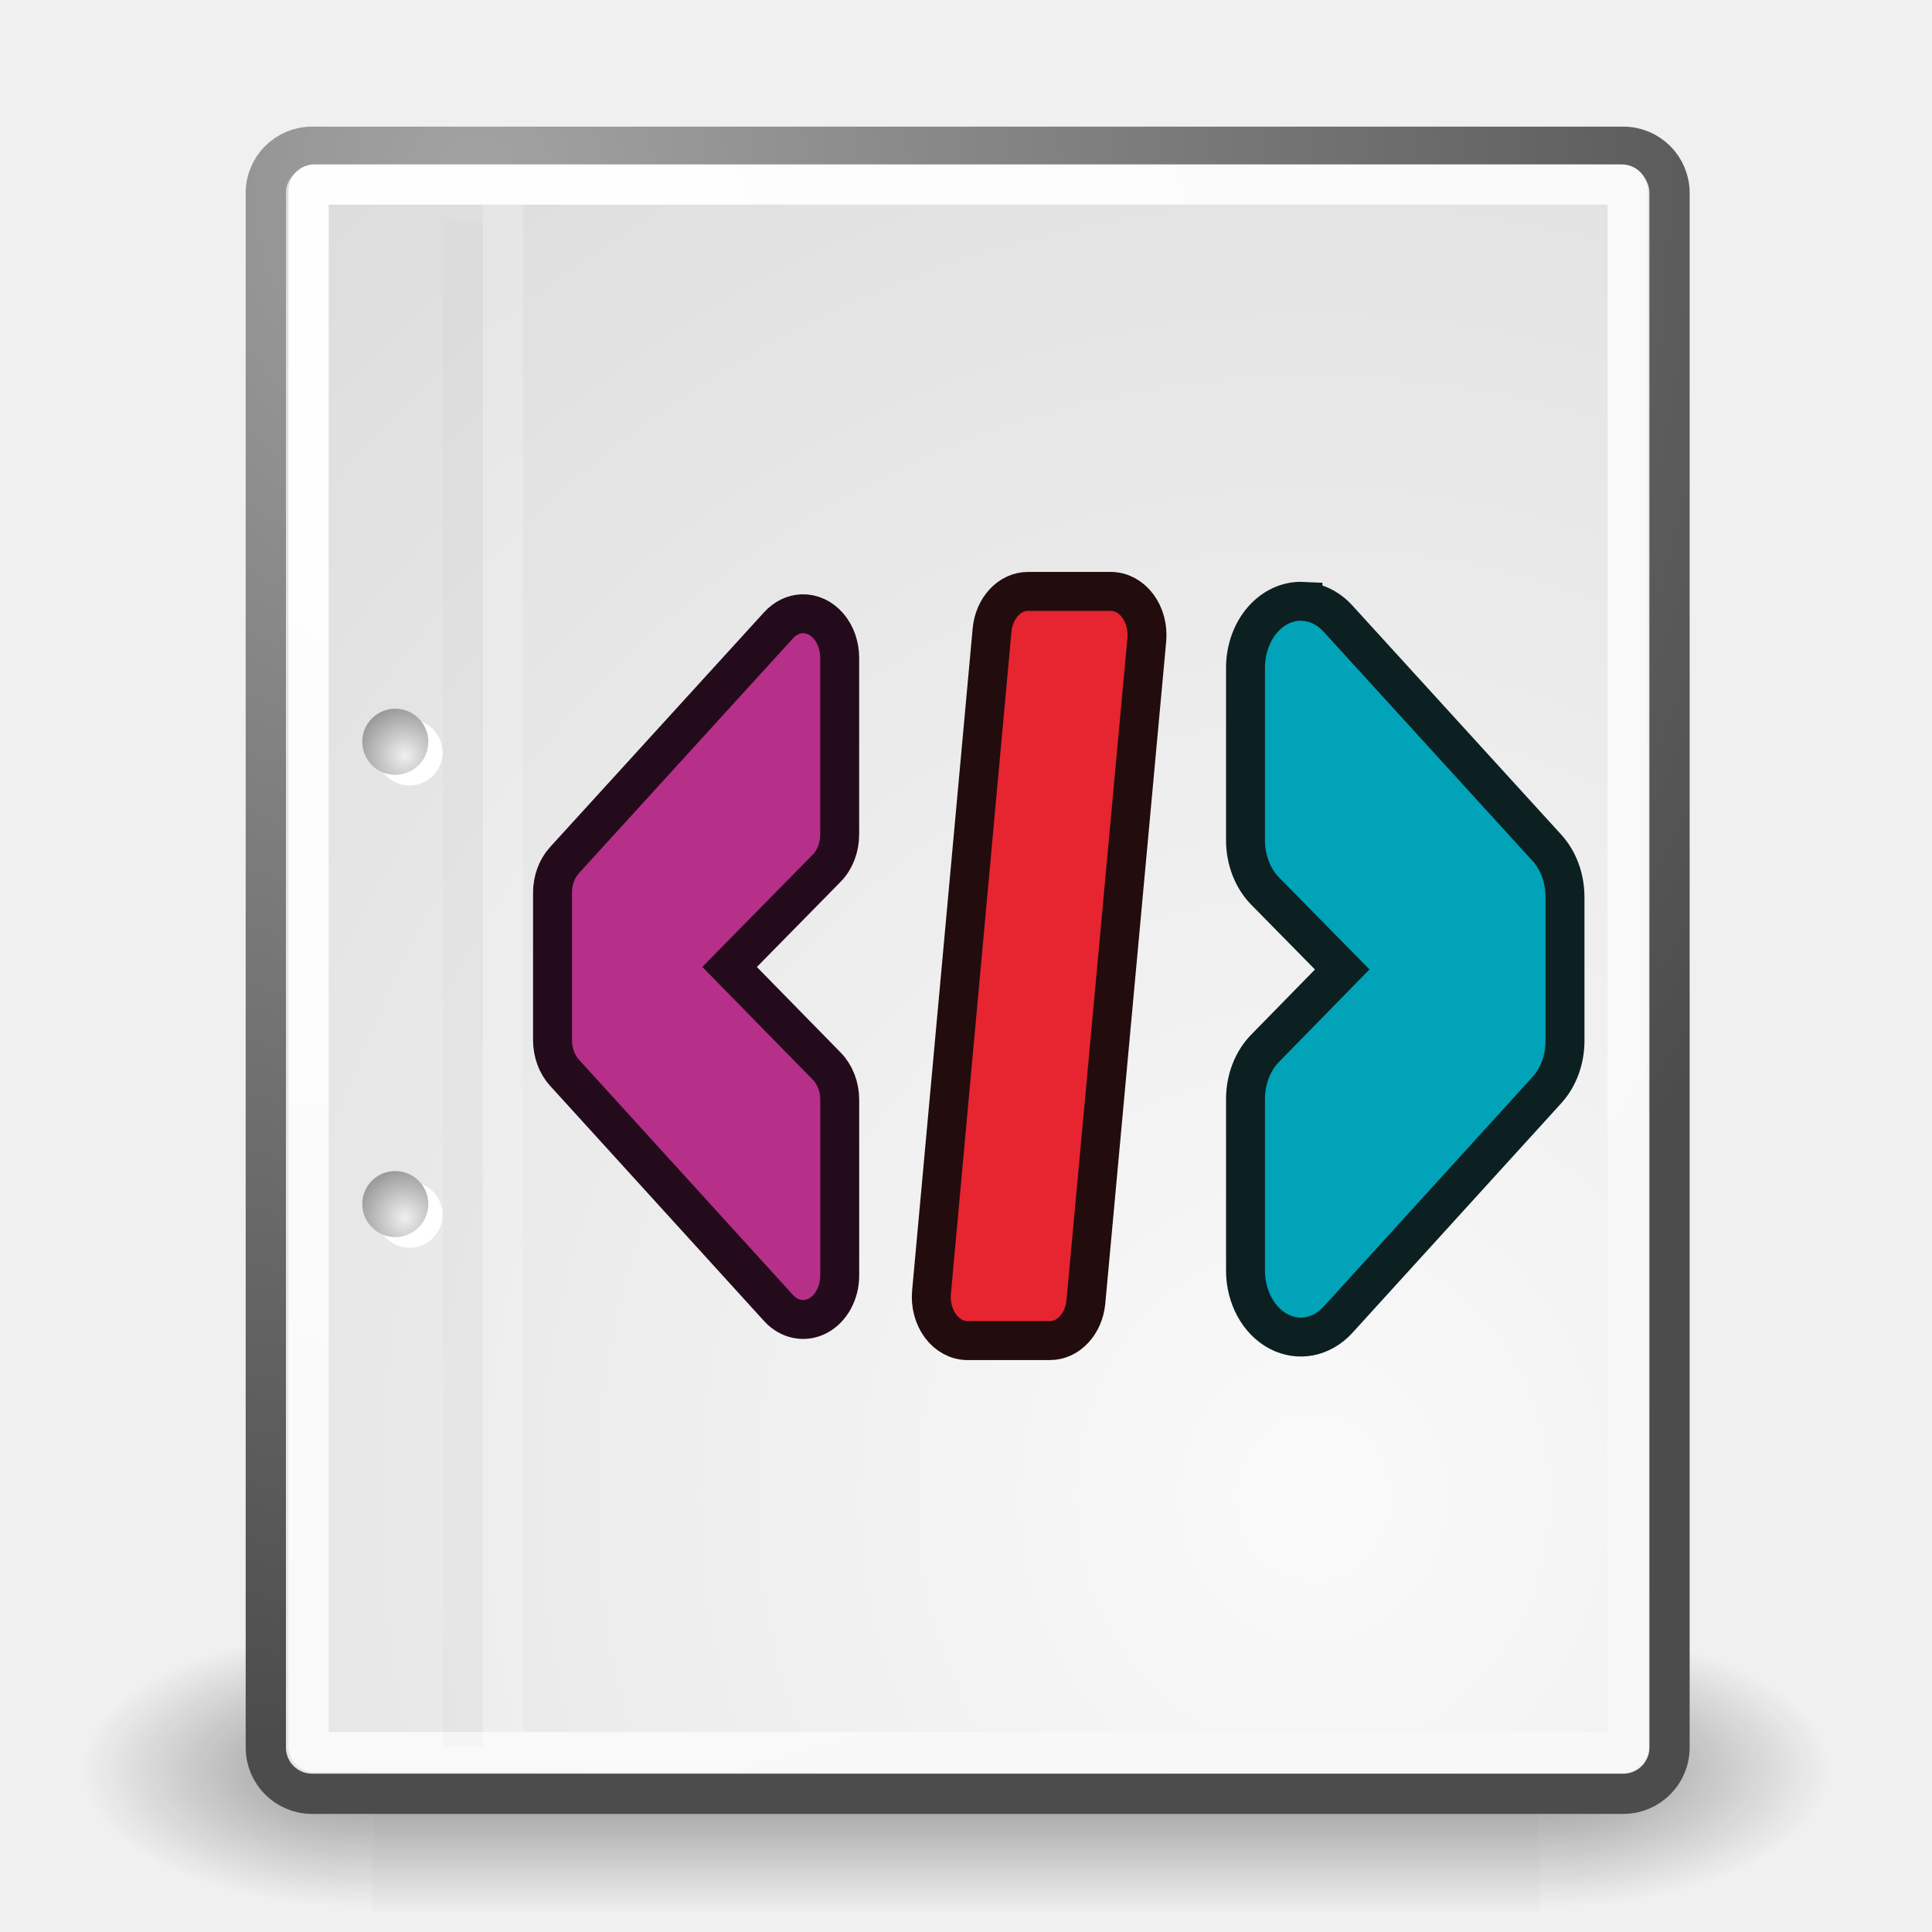
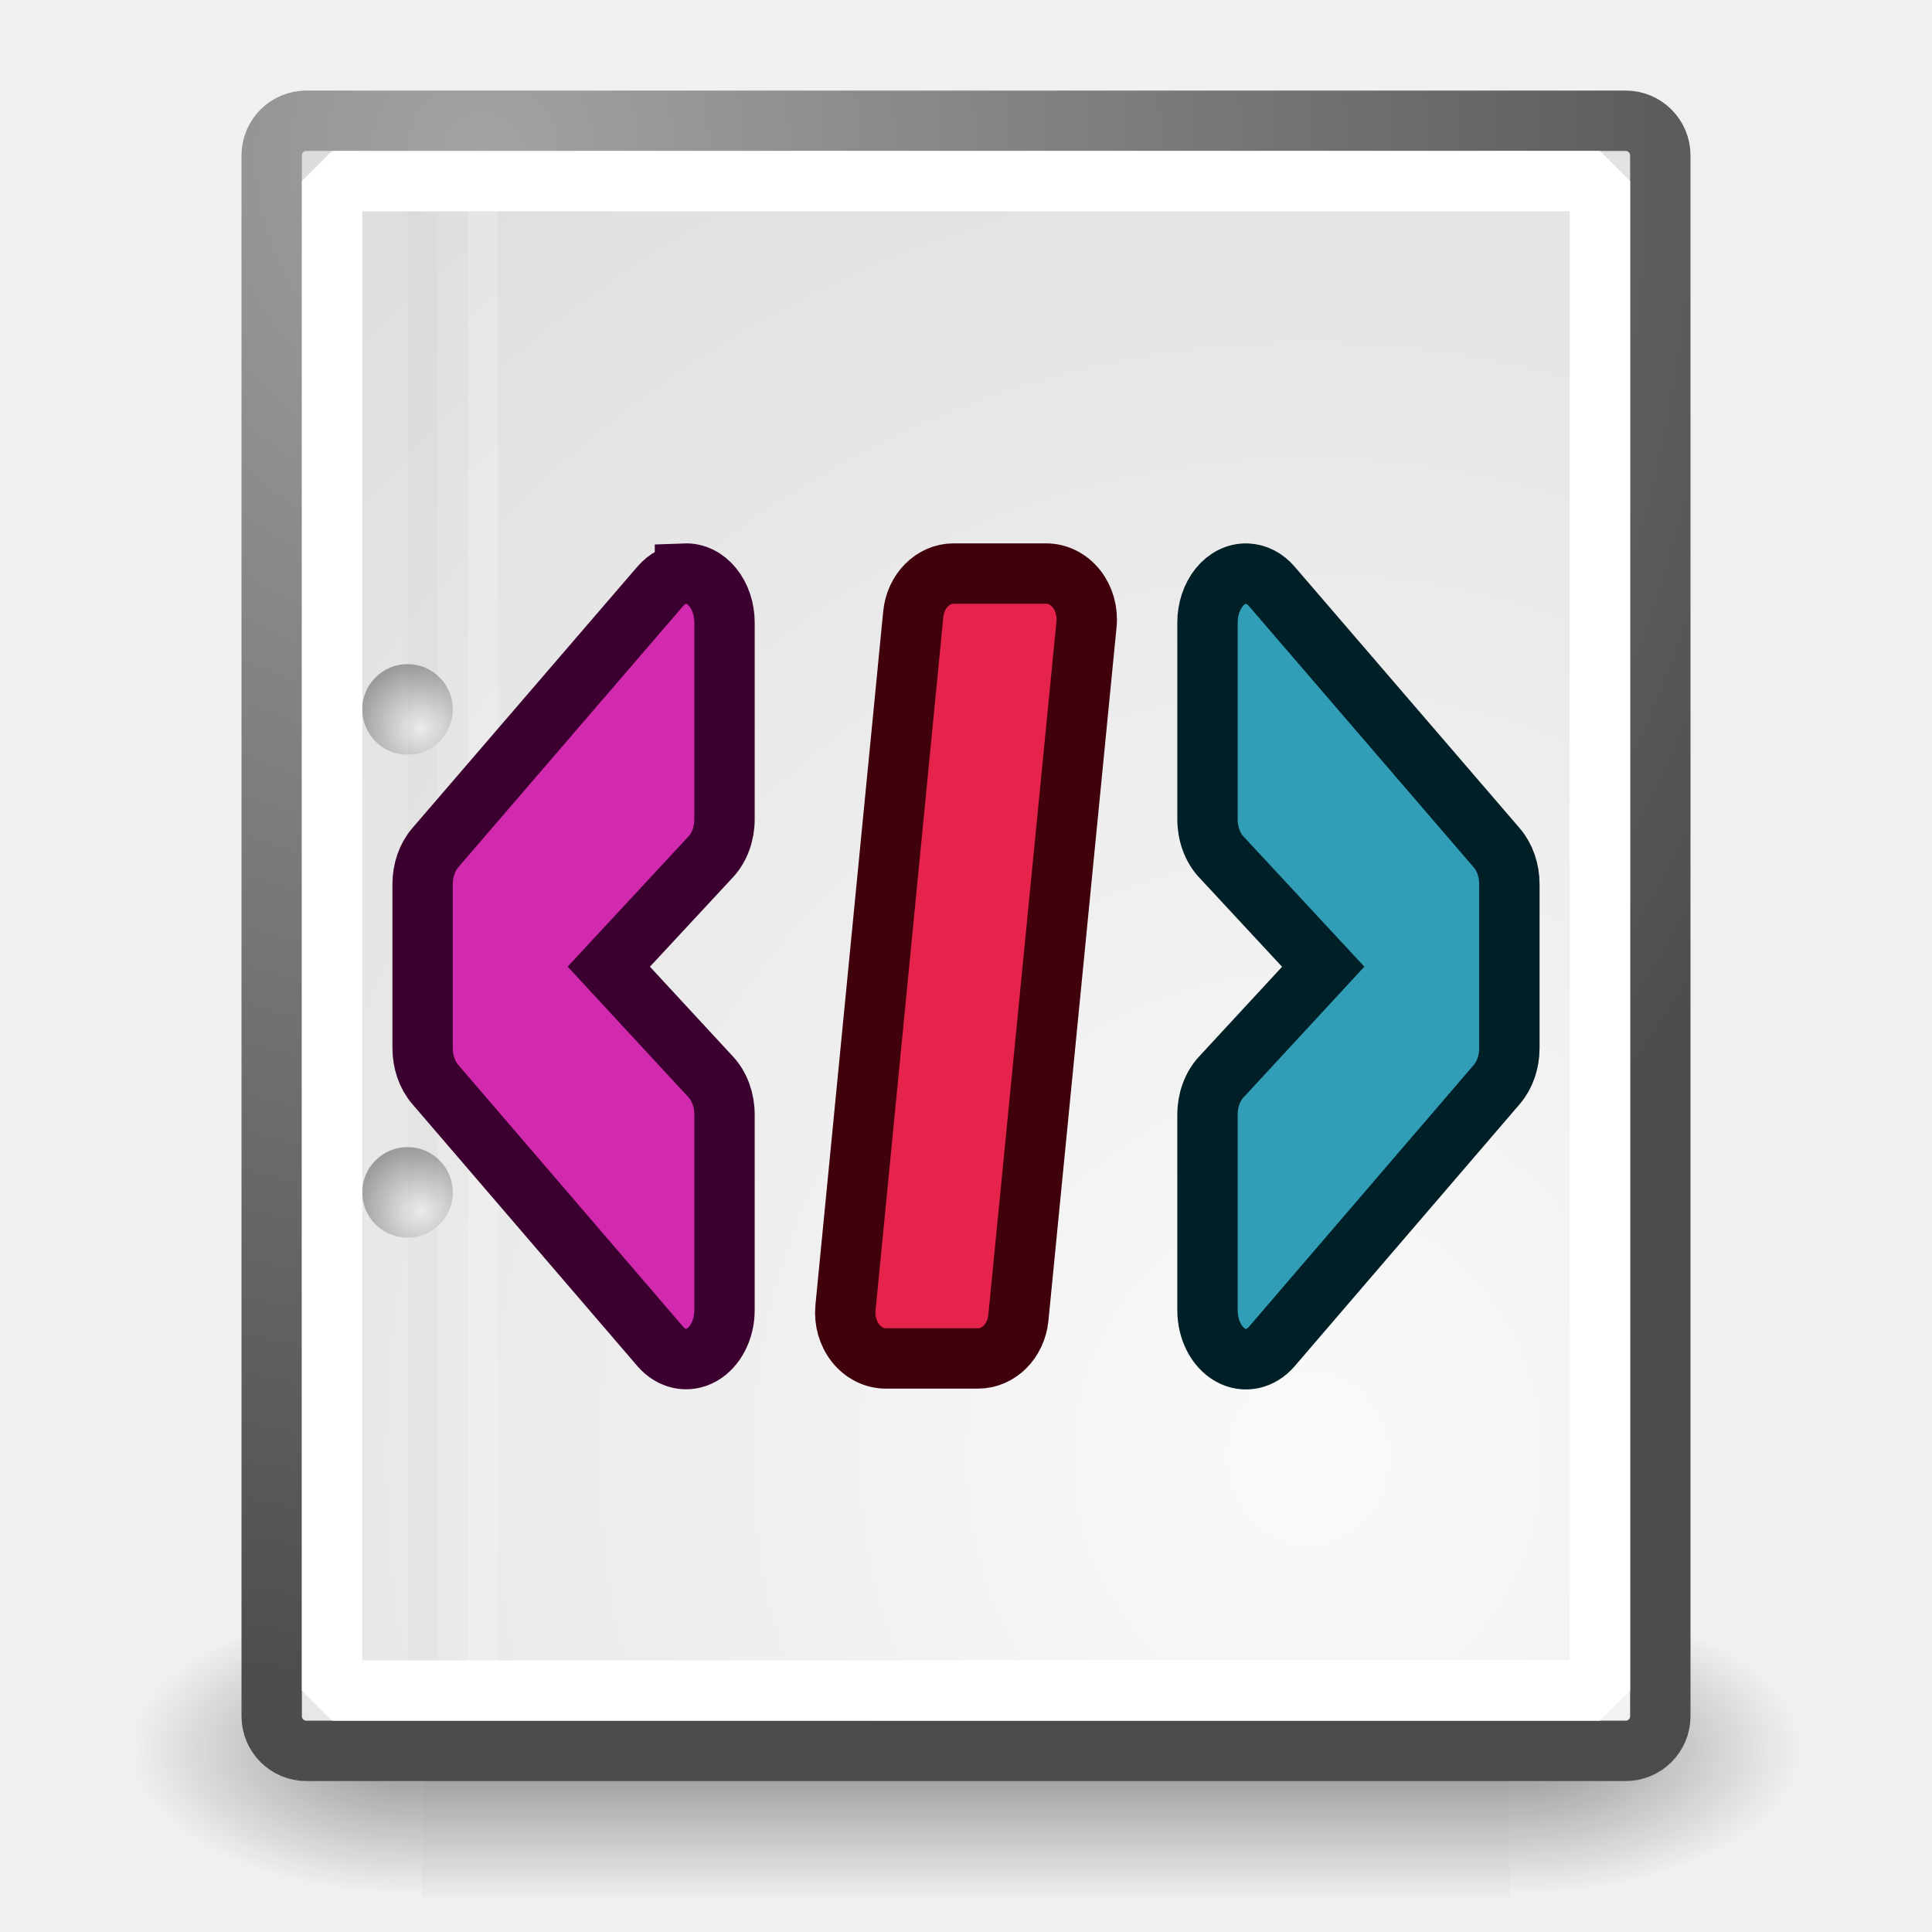
- <svg xmlns="http://www.w3.org/2000/svg" xmlns:xlink="http://www.w3.org/1999/xlink" width="48px" height="48px" id="svg249" version="1.1">
+ <svg xmlns="http://www.w3.org/2000/svg" xmlns:xlink="http://www.w3.org/1999/xlink" width="64" height="64" id="svg249" version="1.1">
  <defs id="defs3">
-     <radialGradient xlink:href="#linearGradient5060" id="radialGradient5031" gradientUnits="userSpaceOnUse" gradientTransform="matrix(-2.774389,0,0,1.969706,112.7623,-872.8854)" cx="605.714" cy="486.648" fx="605.714" fy="486.648" r="117.143" />
+     <radialGradient xlink:href="#linearGradient5060" id="radialGradient5031" gradientUnits="userSpaceOnUse" gradientTransform="matrix(-2.78936,0,0,2.078008,122.7168,-925.7453)" cx="605.714" cy="486.648" fx="605.714" fy="486.648" r="117.143" />
    <linearGradient id="linearGradient5060">
      <stop style="stop-color:black;stop-opacity:1;" offset="0" id="stop5062" />
      <stop style="stop-color:black;stop-opacity:0;" offset="1" id="stop5064" />
    </linearGradient>
-     <radialGradient xlink:href="#linearGradient5060" id="radialGradient5029" gradientUnits="userSpaceOnUse" gradientTransform="matrix(2.774389,0,0,1.969706,-1891.633,-872.8854)" cx="605.714" cy="486.648" fx="605.714" fy="486.648" r="117.143" />
+     <radialGradient xlink:href="#linearGradient5060" id="radialGradient5029" gradientUnits="userSpaceOnUse" gradientTransform="matrix(2.789361,0,0,2.078008,-1989.207,-925.7453)" cx="605.714" cy="486.648" fx="605.714" fy="486.648" r="117.143" />
    <linearGradient id="linearGradient5048">
      <stop style="stop-color:black;stop-opacity:0;" offset="0" id="stop5050" />
      <stop id="stop5056" offset="0.5" style="stop-color:black;stop-opacity:1;" />
      <stop style="stop-color:black;stop-opacity:0;" offset="1" id="stop5052" />
    </linearGradient>
-     <linearGradient xlink:href="#linearGradient5048" id="linearGradient5027" gradientUnits="userSpaceOnUse" gradientTransform="matrix(2.774389,0,0,1.969706,-1892.179,-872.8854)" x1="302.857" y1="366.648" x2="302.857" y2="609.505" />
+     <linearGradient xlink:href="#linearGradient5048" id="linearGradient5027" gradientUnits="userSpaceOnUse" gradientTransform="matrix(2.695495,0,0,2.077961,-1881.78,-925.7106)" x1="302.857" y1="366.648" x2="302.857" y2="609.505" />
+     <linearGradient id="linearGradient4542">
+       <stop style="stop-color:#000000;stop-opacity:1;" offset="0" id="stop4544" />
+       <stop style="stop-color:#000000;stop-opacity:0;" offset="1" id="stop4546" />
+     </linearGradient>
+     <radialGradient xlink:href="#linearGradient4542" id="radialGradient4548" cx="24.307" cy="42.078" fx="24.307" fy="42.078" r="15.822" gradientTransform="matrix(1,0,0,0.284916,0,30.08928)" gradientUnits="userSpaceOnUse" />
    <linearGradient id="linearGradient15662">
      <stop style="stop-color:#ffffff;stop-opacity:1;" offset="0" id="stop15664" />
      <stop style="stop-color:#f8f8f8;stop-opacity:1;" offset="1" id="stop15666" />
    </linearGradient>
    <radialGradient gradientUnits="userSpaceOnUse" fy="64.568" fx="20.892" r="5.257" cy="64.568" cx="20.892" id="aigrd3">
      <stop id="stop15573" style="stop-color:#F0F0F0" offset="0" />
      <stop id="stop15575" style="stop-color:#9a9a9a;stop-opacity:1;" offset="1" />
    </radialGradient>
    <radialGradient gradientUnits="userSpaceOnUse" fy="114.568" fx="20.892" r="5.256" cy="114.568" cx="20.892" id="aigrd2">
      <stop id="stop15566" style="stop-color:#F0F0F0" offset="0" />
      <stop id="stop15568" style="stop-color:#9a9a9a;stop-opacity:1;" offset="1" />
    </radialGradient>
    <linearGradient id="linearGradient269">
      <stop style="stop-color:#a3a3a3;stop-opacity:1;" offset="0" id="stop270" />
      <stop style="stop-color:#4c4c4c;stop-opacity:1;" offset="1" id="stop271" />
    </linearGradient>
    <linearGradient id="linearGradient259">
      <stop style="stop-color:#fafafa;stop-opacity:1;" offset="0" id="stop260" />
      <stop style="stop-color:#bbbbbb;stop-opacity:1;" offset="1" id="stop261" />
    </linearGradient>
-     <radialGradient r="37.752" fy="3.756" fx="8.824" cy="3.756" cx="8.824" gradientTransform="matrix(0.968273,0,0,1.032767,3.353553,0.646447)" gradientUnits="userSpaceOnUse" id="radialGradient15656" xlink:href="#linearGradient269" />
-     <radialGradient r="86.708" fy="35.737" fx="33.967" cy="35.737" cx="33.967" gradientTransform="scale(0.960493,1.041132)" gradientUnits="userSpaceOnUse" id="radialGradient15658" xlink:href="#linearGradient259" />
-     <radialGradient r="38.159" fy="7.268" fx="8.144" cy="7.268" cx="8.144" gradientTransform="matrix(0.968273,0,0,1.032767,3.353553,0.646447)" gradientUnits="userSpaceOnUse" id="radialGradient15668" xlink:href="#linearGradient15662" />
-     <radialGradient xlink:href="#aigrd2" id="radialGradient2283" gradientUnits="userSpaceOnUse" gradientTransform="matrix(0.229703,0,0,0.229703,4.613529,3.979808)" cx="20.892" cy="114.568" fx="20.892" fy="114.568" r="5.256" />
-     <radialGradient xlink:href="#aigrd3" id="radialGradient2285" gradientUnits="userSpaceOnUse" gradientTransform="matrix(0.229703,0,0,0.229703,4.613529,3.979808)" cx="20.892" cy="64.568" fx="20.892" fy="64.568" r="5.257" />
+     <linearGradient id="linearGradient12512">
+       <stop style="stop-color:#ffffff;stop-opacity:1;" offset="0" id="stop12513" />
+       <stop style="stop-color:#fff520;stop-opacity:0.891;" offset="0.5" id="stop12517" />
+       <stop style="stop-color:#fff300;stop-opacity:0;" offset="1" id="stop12514" />
+     </linearGradient>
+     <radialGradient r="37.752" fy="3.756" fx="8.824" cy="3.756" cx="8.824" gradientTransform="matrix(1.277149,0,0,1.362873,4.713262,0.04110448)" gradientUnits="userSpaceOnUse" id="radialGradient15656" xlink:href="#linearGradient269" />
+     <radialGradient r="86.708" fy="35.737" fx="33.967" cy="35.737" cx="33.967" gradientTransform="matrix(1.266887,0,0,1.373911,0.2899372,-0.8119678)" gradientUnits="userSpaceOnUse" id="radialGradient15658" xlink:href="#linearGradient259" />
+     <radialGradient xlink:href="#aigrd2" id="radialGradient2283" gradientUnits="userSpaceOnUse" gradientTransform="matrix(0.3156504,0,0,0.3148051,3.675605,-5.028829)" cx="20.892" cy="114.568" fx="20.892" fy="114.568" r="5.256" />
+     <radialGradient xlink:href="#aigrd3" id="radialGradient2285" gradientUnits="userSpaceOnUse" gradientTransform="matrix(0.3156505,0,0,0.3147609,3.675604,-1.282118)" cx="20.892" cy="64.568" fx="20.892" fy="64.568" r="5.257" />
  </defs>
-   <g id="layer6">
-     <g style="display:inline" id="g5022" transform="matrix(2.165152e-2,0,0,1.485743e-2,43.0076,42.68539)">
-       <rect y="-150.697" x="-1559.252" height="478.357" width="1339.633" id="rect4173" style="opacity:0.402;color:black;fill:url(#linearGradient5027);fill-opacity:1;fill-rule:nonzero;stroke:none;stroke-width:1;stroke-linecap:round;stroke-linejoin:miter;marker:none;marker-start:none;marker-mid:none;marker-end:none;stroke-miterlimit:4;stroke-dasharray:none;stroke-dashoffset:0;stroke-opacity:1;visibility:visible;display:inline;overflow:visible" />
-       <path id="path5058" d="M -219.619,-150.68 C -219.619,-150.68 -219.619,327.65 -219.619,327.65 C -76.745,328.551 125.781,220.481 125.781,88.454 C 125.781,-43.572 -33.655,-150.68 -219.619,-150.68 z " style="opacity:0.402;color:black;fill:url(#radialGradient5029);fill-opacity:1;fill-rule:nonzero;stroke:none;stroke-width:1;stroke-linecap:round;stroke-linejoin:miter;marker:none;marker-start:none;marker-mid:none;marker-end:none;stroke-miterlimit:4;stroke-dasharray:none;stroke-dashoffset:0;stroke-opacity:1;visibility:visible;display:inline;overflow:visible" />
-       <path style="opacity:0.402;color:black;fill:url(#radialGradient5031);fill-opacity:1;fill-rule:nonzero;stroke:none;stroke-width:1;stroke-linecap:round;stroke-linejoin:miter;marker:none;marker-start:none;marker-mid:none;marker-end:none;stroke-miterlimit:4;stroke-dasharray:none;stroke-dashoffset:0;stroke-opacity:1;visibility:visible;display:inline;overflow:visible" d="M -1559.252,-150.68 C -1559.252,-150.68 -1559.252,327.65 -1559.252,327.65 C -1702.127,328.551 -1904.652,220.481 -1904.652,88.454 C -1904.652,-43.572 -1745.216,-150.68 -1559.252,-150.68 z " id="path5018" />
+   <g id="layer6" style="display:inline">
+     <g style="display:inline;stroke-width:0.751" id="g5022" transform="matrix(0.02879653,0,0,0.01981622,58.87422,56.24651)">
+       <rect y="-163.831" x="-1558.32" height="504.637" width="1250.151" id="rect4173" style="color:#000000;display:inline;overflow:visible;visibility:visible;opacity:0.402;fill:url(#linearGradient5027);fill-opacity:1;fill-rule:nonzero;stroke:none;stroke-width:0.751;stroke-linecap:round;stroke-linejoin:miter;stroke-miterlimit:4;stroke-dasharray:none;stroke-dashoffset:0;stroke-opacity:1;marker:none;marker-start:none;marker-mid:none;marker-end:none" />
+       <path id="path5058" d="m -308.17,-163.831 c 0,0 0,504.631 0,504.631 143.645,0.95 347.264,-113.062 347.264,-252.348 0,-139.286 -160.297,-252.283 -347.264,-252.283 z" style="color:#000000;display:inline;overflow:visible;visibility:visible;opacity:0.402;fill:url(#radialGradient5029);fill-opacity:1;fill-rule:nonzero;stroke:none;stroke-width:0.751;stroke-linecap:round;stroke-linejoin:miter;stroke-miterlimit:4;stroke-dasharray:none;stroke-dashoffset:0;stroke-opacity:1;marker:none;marker-start:none;marker-mid:none;marker-end:none" />
+       <path style="color:#000000;display:inline;overflow:visible;visibility:visible;opacity:0.402;fill:url(#radialGradient5031);fill-opacity:1;fill-rule:nonzero;stroke:none;stroke-width:0.751;stroke-linecap:round;stroke-linejoin:miter;stroke-miterlimit:4;stroke-dasharray:none;stroke-dashoffset:0;stroke-opacity:1;marker:none;marker-start:none;marker-mid:none;marker-end:none" d="m -1558.32,-163.831 c 0,0 0,504.631 0,504.631 -143.645,0.95 -347.264,-113.062 -347.264,-252.348 0,-139.286 160.297,-252.283 347.264,-252.283 z" id="path5018" />
    </g>
  </g>
  <g id="layer1" style="display:inline">
-     <rect ry="1.149" y="3.646" x="6.604" height="40.92" width="34.875" id="rect15391" style="color:#000000;fill:url(#radialGradient15658);fill-opacity:1;fill-rule:nonzero;stroke:url(#radialGradient15656);stroke-width:1;stroke-linecap:round;stroke-linejoin:round;stroke-miterlimit:4;stroke-dashoffset:0;stroke-opacity:1;marker:none;marker-start:none;marker-mid:none;marker-end:none;visibility:visible;display:block;overflow:visible" />
-     <rect rx="0.149" ry="0.149" y="4.584" x="7.666" height="38.946" width="32.776" id="rect15660" style="color:#000000;fill:none;fill-opacity:1;fill-rule:nonzero;stroke:url(#radialGradient15668);stroke-width:1;stroke-linecap:round;stroke-linejoin:round;stroke-miterlimit:4;stroke-dashoffset:0;stroke-opacity:1;marker:none;marker-start:none;marker-mid:none;marker-end:none;visibility:visible;display:block;overflow:visible" />
-     <g id="g2270" transform="translate(0.646447,-3.798933e-2)">
-       <g transform="matrix(0.229703,0,0,0.229703,4.967081,4.244972)" style="fill:#ffffff;fill-opacity:1;fill-rule:nonzero;stroke:#000000;stroke-miterlimit:4" id="g1440">
+     <rect ry="1.149" y="4" x="9" height="54" width="46" id="rect15391" style="color:#000000;display:block;overflow:visible;visibility:visible;fill:url(#radialGradient15658);fill-opacity:1;fill-rule:nonzero;stroke:url(#radialGradient15656);stroke-width:2;stroke-linecap:round;stroke-linejoin:round;stroke-miterlimit:4;stroke-dasharray:none;stroke-dashoffset:0;stroke-opacity:1;marker:none;marker-start:none;marker-mid:none;marker-end:none" rx="1.149" />
+     <g id="g2270" transform="matrix(1.330001,0,0,1.333759,0.276011,-1.267701)" style="stroke-width:0.751">
+       <g transform="matrix(0.229703,0,0,0.229703,4.967081,4.244972)" style="fill:#ffffff;fill-opacity:1;fill-rule:nonzero;stroke:#000000;stroke-width:0.751;stroke-miterlimit:4" id="g1440">
        <radialGradient gradientUnits="userSpaceOnUse" fy="114.568" fx="20.892" r="5.256" cy="114.568" cx="20.892" id="radialGradient1442">
          <stop id="stop1444" style="stop-color:#F0F0F0" offset="0" />
          <stop id="stop1446" style="stop-color:#474747" offset="1" />
        </radialGradient>
-         <path id="path1448" d="M 23.428,113.07 C 23.428,115.043 21.828,116.642 19.855,116.642 C 17.881,116.642 16.282,115.042 16.282,113.07 C 16.282,111.096 17.882,109.497 19.855,109.497 C 21.828,109.497 23.428,111.097 23.428,113.07 z " style="stroke:none" />
+         <path id="path1448" d="m 26.572,114.588 c 0,1.973 -2.937,4.895 -4.91,4.895 -1.974,0 -4.91,-2.923 -4.91,-4.895 0,-1.974 2.937,-4.897 4.91,-4.897 1.973,0 4.91,2.924 4.91,4.897 z" style="stroke:none;stroke-width:0.751" />
        <radialGradient gradientUnits="userSpaceOnUse" fy="64.568" fx="20.892" r="5.257" cy="64.568" cx="20.892" id="radialGradient1450">
          <stop id="stop1452" style="stop-color:#F0F0F0" offset="0" />
          <stop id="stop1454" style="stop-color:#474747" offset="1" />
        </radialGradient>
-         <path id="path1456" d="M 23.428,63.07 C 23.428,65.043 21.828,66.643 19.855,66.643 C 17.881,66.643 16.282,65.043 16.282,63.07 C 16.282,61.096 17.882,59.497 19.855,59.497 C 21.828,59.497 23.428,61.097 23.428,63.07 z " style="stroke:none" />
+         <path id="path1456" d="m 26.572,62.363 c 0,1.973 -2.937,4.896 -4.91,4.896 -1.974,0 -4.91,-2.923 -4.91,-4.896 0,-1.974 2.937,-4.896 4.91,-4.896 1.973,0 4.91,2.923 4.91,4.896 z" style="stroke:none;stroke-width:0.751" />
      </g>
-       <path id="path15570" d="M 9.995,29.952 C 9.995,30.406 9.627,30.773 9.174,30.773 C 8.721,30.773 8.354,30.405 8.354,29.952 C 8.354,29.499 8.721,29.132 9.174,29.132 C 9.627,29.132 9.995,29.499 9.995,29.952 z " style="fill:url(#radialGradient2283);fill-rule:nonzero;stroke:none;stroke-miterlimit:4" />
-       <path id="path15577" d="M 9.995,18.467 C 9.995,18.92 9.627,19.288 9.174,19.288 C 8.721,19.288 8.354,18.92 8.354,18.467 C 8.354,18.014 8.721,17.646 9.174,17.646 C 9.627,17.646 9.995,18.014 9.995,18.467 z " style="fill:url(#radialGradient2285);fill-rule:nonzero;stroke:none;stroke-miterlimit:4" />
+       <path id="path15570" d="m 11.071,30.566 c 0,0.621 -0.505,1.124 -1.128,1.124 -0.623,0 -1.128,-0.504 -1.128,-1.124 0,-0.621 0.505,-1.125 1.128,-1.125 0.623,0 1.128,0.504 1.128,1.125 z" style="fill:url(#radialGradient2283);fill-rule:nonzero;stroke:none;stroke-width:0.751;stroke-miterlimit:4" />
+       <path id="path15577" d="m 11.071,18.57 c 0,0.621 -0.505,1.125 -1.128,1.125 -0.623,0 -1.128,-0.504 -1.128,-1.125 0,-0.621 0.505,-1.125 1.128,-1.125 0.623,0 1.128,0.504 1.128,1.125 z" style="fill:url(#radialGradient2285);fill-rule:nonzero;stroke:none;stroke-width:0.751;stroke-miterlimit:4" />
    </g>
-     <path id="path15672" d="M 11.506,5.494 L 11.506,43.401" style="fill:none;fill-opacity:0.75;fill-rule:evenodd;stroke:#000000;stroke-width:0.989;stroke-linecap:butt;stroke-linejoin:miter;stroke-miterlimit:4;stroke-opacity:0.018" />
-     <path id="path15674" d="M 12.5,5.021 L 12.5,43.038" style="fill:none;fill-opacity:0.75;fill-rule:evenodd;stroke:#ffffff;stroke-width:1;stroke-linecap:butt;stroke-linejoin:miter;stroke-miterlimit:4;stroke-opacity:0.205" />
+     <path id="path15672" d="M 14,6 V 56" style="fill:none;fill-opacity:0.75;fill-rule:evenodd;stroke:#000000;stroke-width:0.989;stroke-linecap:butt;stroke-linejoin:miter;stroke-miterlimit:4;stroke-opacity:0.018" />
+     <path id="path15674" d="M 16,6 V 56" style="fill:none;fill-opacity:0.75;fill-rule:evenodd;stroke:#ffffff;stroke-width:1;stroke-linecap:butt;stroke-linejoin:miter;stroke-miterlimit:4;stroke-opacity:0.205" />
+     <path id="rect1" style="display:inline;fill:none;stroke:#ffffff;stroke-width:2;stroke-linecap:square;stroke-linejoin:miter;stroke-miterlimit:1;stroke-dasharray:none;paint-order:stroke fill markers" d="M 11,6 H 53 V 56 H 11 Z" />
  </g>
-   <g id="layer4" style="display:inline">
-     <path style="font-style:normal;font-variant:normal;font-weight:normal;font-stretch:normal;font-size:medium;line-height:14.223px;font-family:'Arial Black';-inkscape-font-specification:'Arial Black, ';letter-spacing:0px;word-spacing:0px;fill:#b62f88;fill-opacity:1;stroke:#230b1c;stroke-width:0.967;stroke-linecap:butt;stroke-linejoin:miter;stroke-miterlimit:4;stroke-dasharray:none;stroke-opacity:1" d="m 19.928,15.249 a 0.909,1.094 0 0 0 -0.585,0.286 l -5.32,5.837 a 0.909,1.094 0 0 0 -0.296,0.808 v 3.66 a 0.909,1.094 0 0 0 0.295,0.808 l 5.32,5.849 a 0.909,1.094 0 0 0 1.521,-0.808 v -4.365 a 0.909,1.094 0 0 0 -0.321,-0.834 l -2.415,-2.466 2.413,-2.455 a 0.909,1.094 0 0 0 0.322,-0.836 V 16.343 A 0.909,1.094 0 0 0 19.928,15.249 Z" id="path901" />
-     <path style="font-style:normal;font-variant:normal;font-weight:normal;font-stretch:normal;font-size:medium;line-height:14.223px;font-family:'Arial Black';-inkscape-font-specification:'Arial Black, ';letter-spacing:0px;word-spacing:0px;fill:#e62531;fill-opacity:1;stroke:#220c0d;stroke-width:0.967;stroke-linecap:butt;stroke-linejoin:miter;stroke-miterlimit:4;stroke-dasharray:none;stroke-opacity:1" d="m 25.541,14.693 a 0.9,1.084 0 0 0 -0.894,0.965 l -1.504,16.447 a 0.9,1.084 0 0 0 0.894,1.202 h 2.048 a 0.9,1.084 0 0 0 0.894,-0.964 l 1.513,-16.447 a 0.9,1.084 0 0 0 -0.894,-1.203 z" id="path903" />
-     <path style="font-style:normal;font-variant:normal;font-weight:normal;font-stretch:normal;font-size:medium;line-height:14.223px;font-family:'Arial Black';-inkscape-font-specification:'Arial Black, ';letter-spacing:0px;word-spacing:0px;fill:#00a3b7;fill-opacity:1;stroke:#0c2022;stroke-width:0.967;stroke-linecap:butt;stroke-linejoin:miter;stroke-miterlimit:4;stroke-dasharray:none;stroke-opacity:1" d="m 32.372,14.94 a 1.374,1.654 0 0 0 -1.428,1.653 v 4.283 a 1.374,1.654 0 0 0 0.488,1.263 l 1.915,1.947 -1.917,1.959 a 1.374,1.654 0 0 0 -0.486,1.262 v 4.258 a 1.374,1.654 0 0 0 2.301,1.221 l 5.19,-5.706 a 1.374,1.654 0 0 0 0.447,-1.221 v -3.571 a 1.374,1.654 0 0 0 -0.448,-1.223 l -5.19,-5.694 a 1.374,1.654 0 0 0 -0.872,-0.43 z" id="path905" />
+   <g id="layer2">
+     <path style="font-style:normal;font-variant:normal;font-weight:normal;font-stretch:normal;font-size:medium;line-height:14.223px;font-family:'Arial Black';-inkscape-font-specification:'Arial Black, ';letter-spacing:0px;word-spacing:0px;display:inline;fill:#d22aae;fill-opacity:1;stroke:#3b002f;stroke-width:2;stroke-linecap:butt;stroke-linejoin:miter;stroke-miterlimit:4;stroke-dasharray:none;stroke-opacity:1" d="m 22.69,19.001 a 1.273,1.624 0 0 0 -0.82,0.424 l -7.455,8.662 a 1.273,1.624 0 0 0 -0.415,1.199 v 5.432 a 1.273,1.624 0 0 0 0.413,1.199 l 7.455,8.68 A 1.273,1.624 0 0 0 24,43.398 V 36.921 A 1.273,1.624 0 0 0 23.551,35.682 L 20.167,32.022 23.549,28.379 A 1.273,1.624 0 0 0 24,27.138 v -6.515 a 1.273,1.624 0 0 0 -1.31,-1.623 z" id="path901" />
+     <path style="font-style:normal;font-variant:normal;font-weight:normal;font-stretch:normal;font-size:medium;line-height:14.223px;font-family:'Arial Black';-inkscape-font-specification:'Arial Black, ';letter-spacing:0px;word-spacing:0px;display:inline;fill:#e5234b;fill-opacity:1;stroke:#40000c;stroke-width:2;stroke-linecap:butt;stroke-linejoin:miter;stroke-miterlimit:4;stroke-dasharray:none;stroke-opacity:1" d="m 31.588,19 a 1.344,1.514 0 0 0 -1.335,1.348 L 28.008,43.322 A 1.344,1.514 0 0 0 29.343,45 h 3.057 a 1.344,1.514 0 0 0 1.335,-1.346 L 35.992,20.68 A 1.344,1.514 0 0 0 34.657,19 Z" id="path903" />
+     <path style="font-style:normal;font-variant:normal;font-weight:normal;font-stretch:normal;font-size:medium;line-height:14.223px;font-family:'Arial Black';-inkscape-font-specification:'Arial Black, ';letter-spacing:0px;word-spacing:0px;display:inline;fill:#319db6;fill-opacity:1;stroke:#001f26;stroke-width:2;stroke-linecap:butt;stroke-linejoin:miter;stroke-miterlimit:4;stroke-dasharray:none;stroke-opacity:1" d="m 41.31,19.001 a 1.273,1.624 0 0 1 0.82,0.424 l 7.455,8.664 a 1.273,1.624 0 0 1 0.415,1.199 v 5.433 a 1.273,1.624 0 0 1 -0.413,1.199 l -7.455,8.682 A 1.273,1.624 0 0 1 40,43.403 v -6.479 a 1.273,1.624 0 0 1 0.449,-1.239 l 3.384,-3.661 -3.382,-3.643 A 1.273,1.624 0 0 1 40,27.14 v -6.516 a 1.273,1.624 0 0 1 1.31,-1.623 z" id="path901-3" />
  </g>
</svg>
